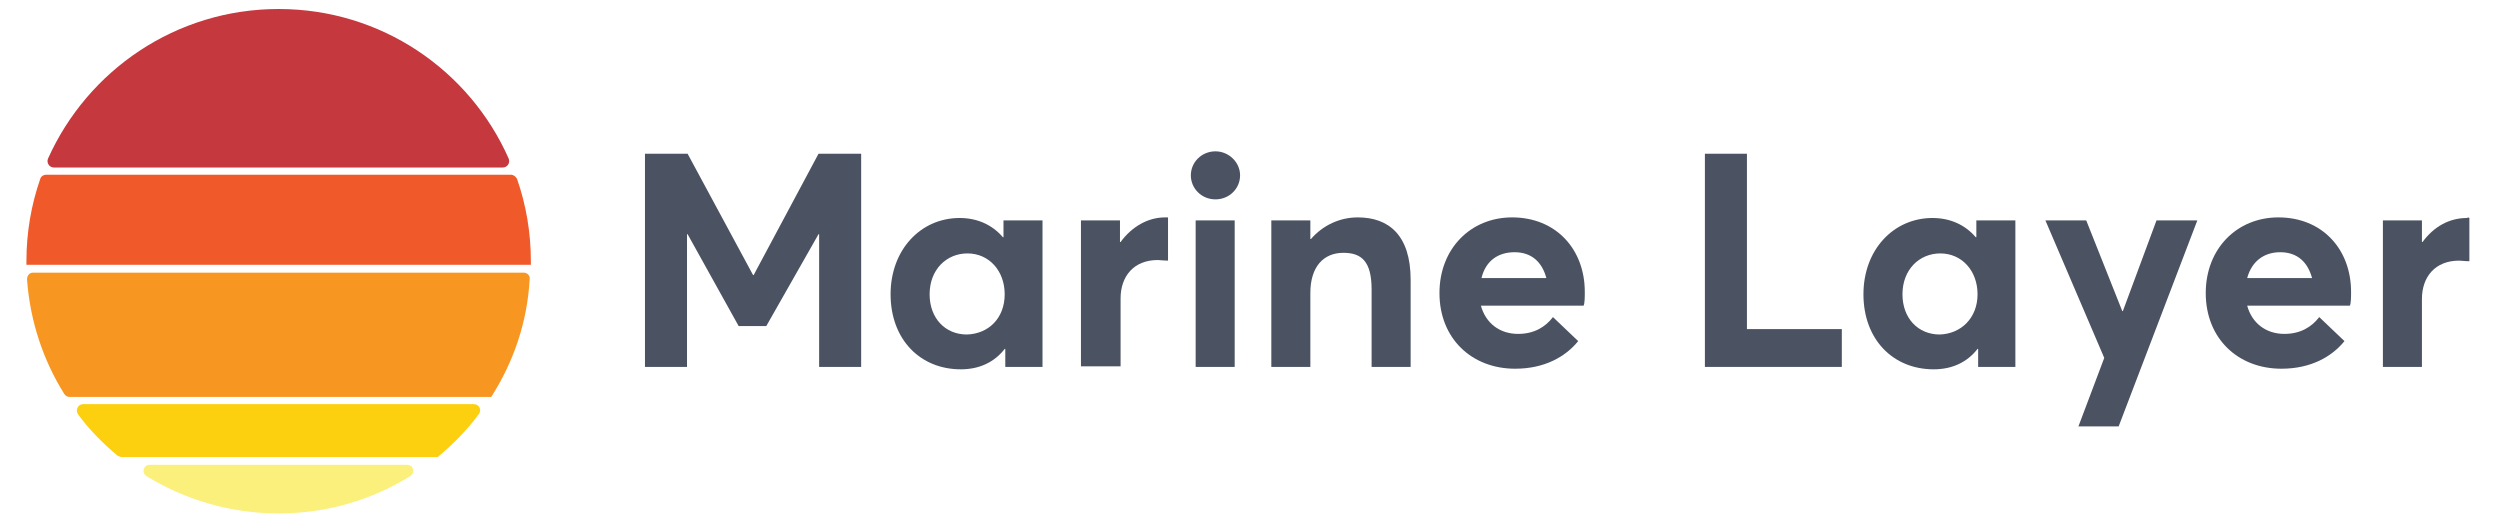
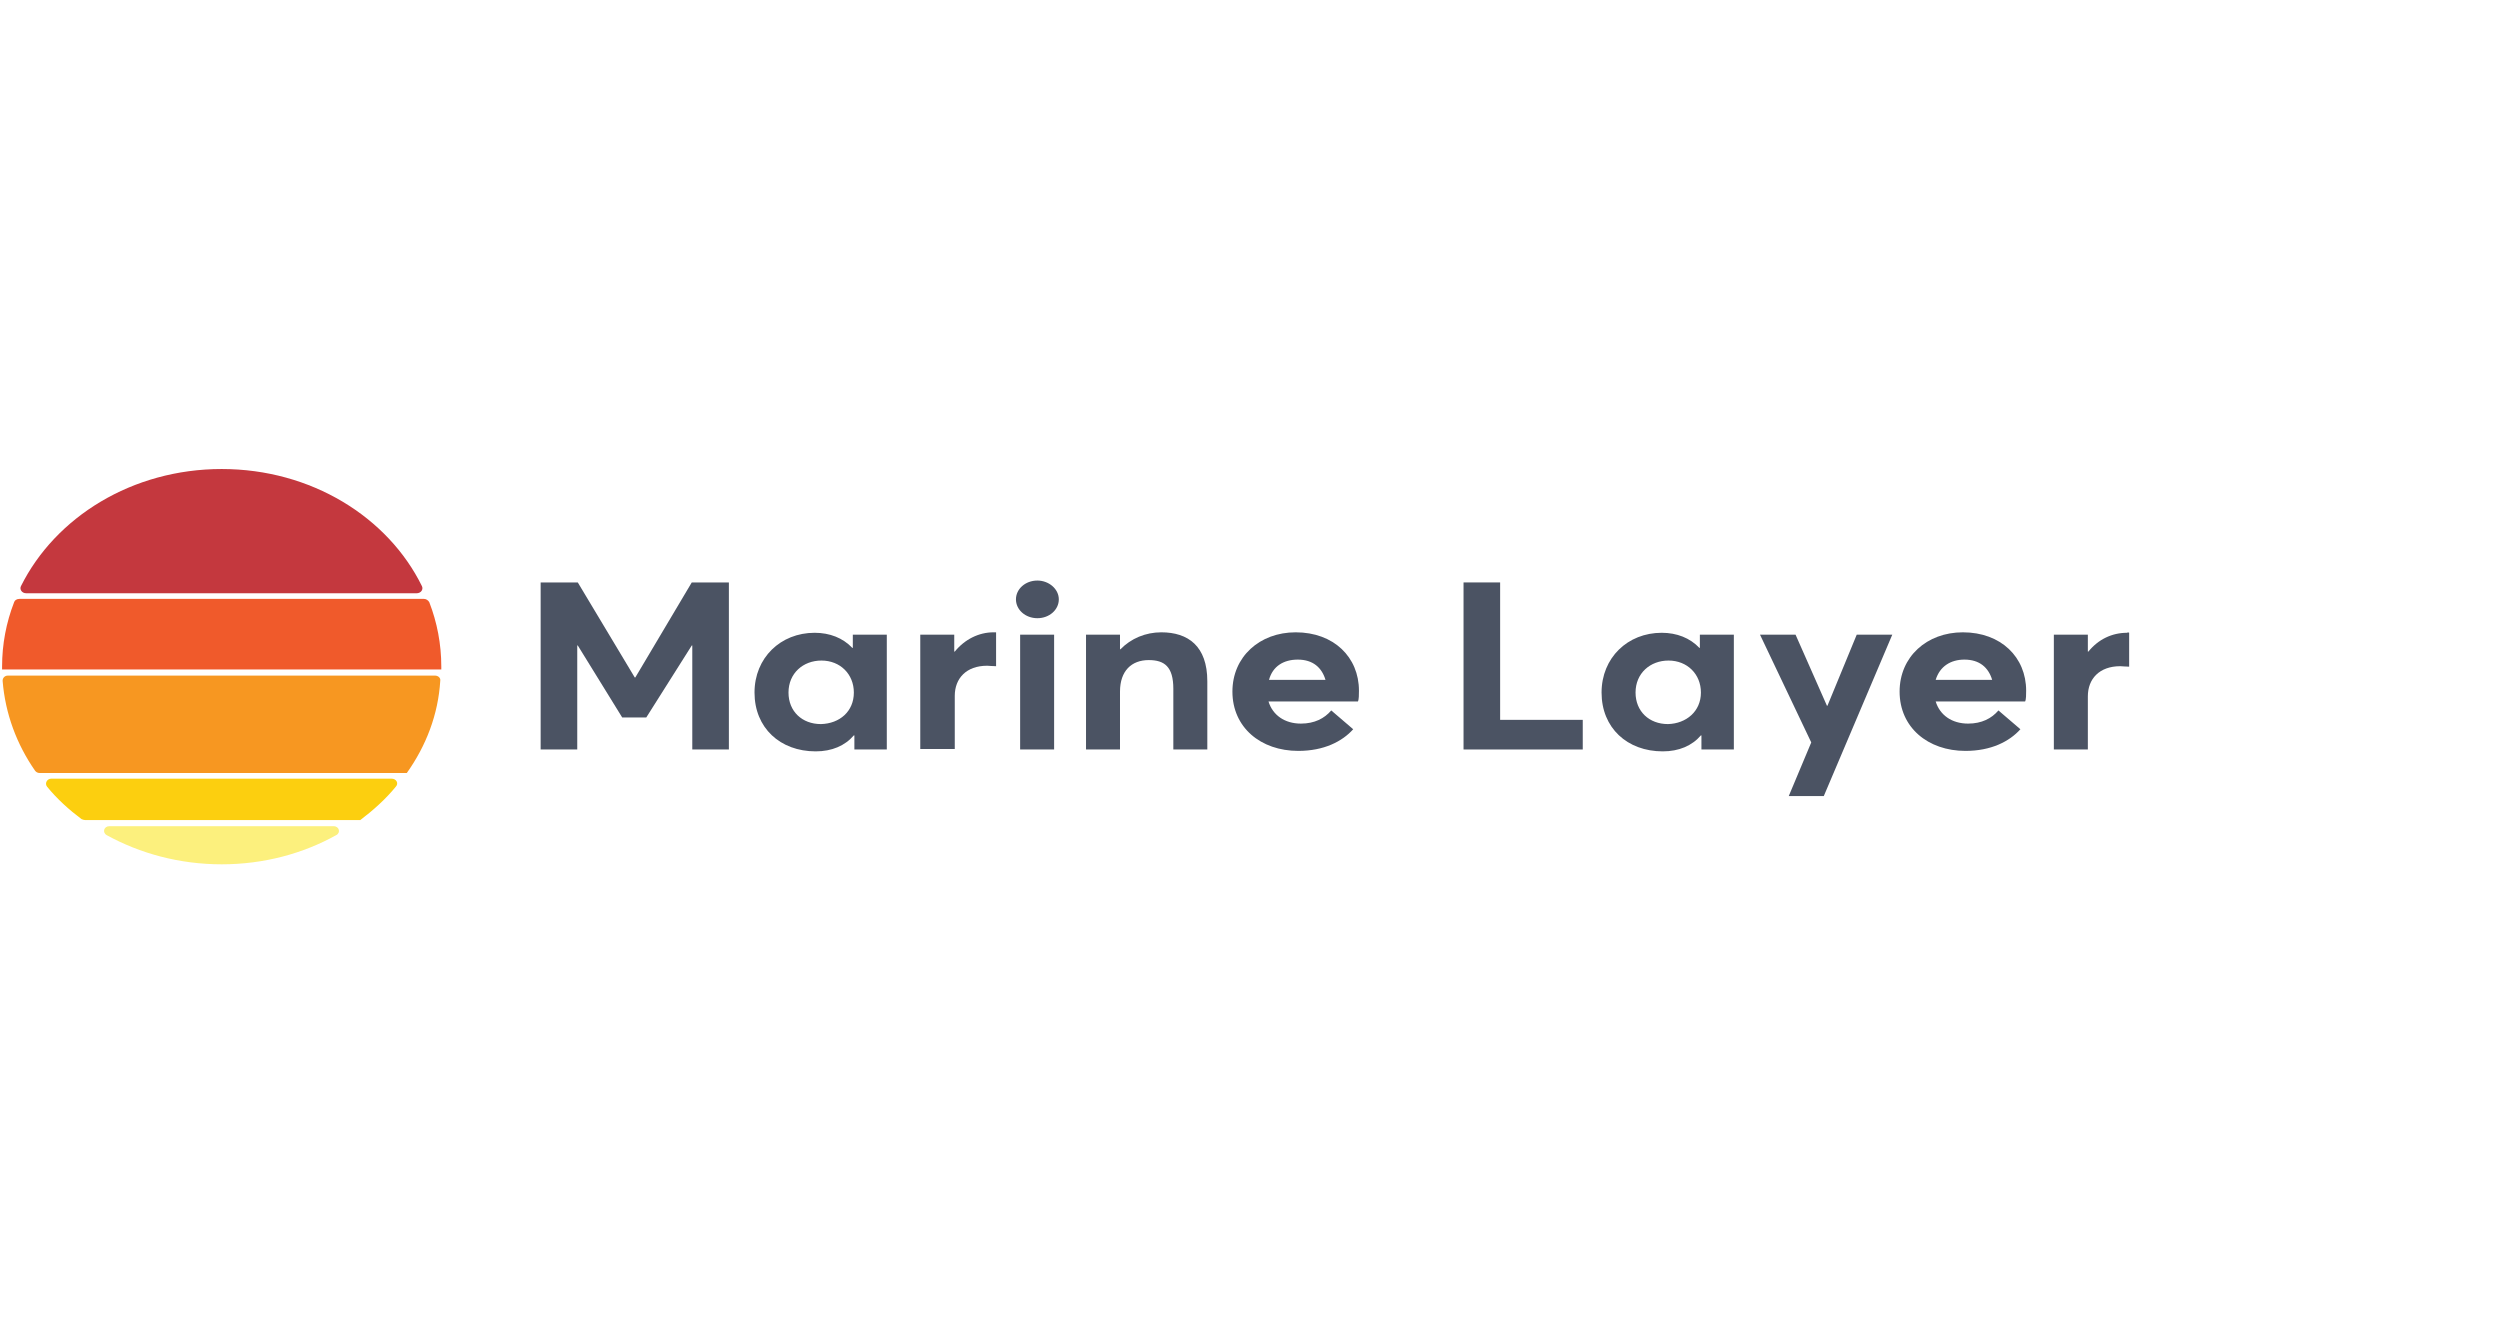
- <svg xmlns="http://www.w3.org/2000/svg" version="1.1" id="Layer_1" x="0px" y="0px" viewBox="0 0 416.3 87" style="enable-background:new 0 0 416.3 87;" xml:space="preserve">
-   <style type="text/css">
- 	.st0{fill:#FCF07D;}
- 	.st1{fill:#C4383E;}
- 	.st2{fill:#F05A2B;}
- 	.st3{fill:#F79721;}
- 	.st4{fill:#FCCF0F;}
- 	.st5{fill:#4B5363;}
- </style>
-   <path class="st0" d="M46.4,85.5c-8.1,0-15.6-2.3-22-6.2c-0.9-0.6-0.5-1.9,0.5-1.9h42.9c1.1,0,1.4,1.4,0.5,1.9  C62,83.2,54.5,85.5,46.4,85.5" />
-   <path class="st1" d="M46.4,1.5c17.1,0,31.8,10.2,38.3,24.9c0.3,0.7-0.2,1.5-1,1.5H9c-0.8,0-1.3-0.8-1-1.5  C14.6,11.7,29.3,1.5,46.4,1.5" />
-   <path class="st2" d="M88.4,43.5c0,0.2,0,0.4,0,0.6h-84c0-0.2,0-0.4,0-0.6c0-4.8,0.8-9.4,2.3-13.7c0.1-0.4,0.5-0.7,1-0.7h77.4  c0.4,0,0.8,0.3,1,0.7C87.6,34.1,88.4,38.7,88.4,43.5" />
-   <path class="st3" d="M81.8,66.1H11.6c-0.4,0-0.7-0.2-0.9-0.5C7.2,60,5,53.5,4.5,46.5c0-0.6,0.4-1.1,1-1.1h81.7c0.6,0,1.1,0.5,1,1.1  C87.8,53.7,85.5,60.3,81.8,66.1" />
-   <path class="st4" d="M72.9,76.1H20.3c-0.2,0-0.5-0.1-0.7-0.2c-2.4-2-4.7-4.3-6.6-6.9c-0.5-0.7,0-1.7,0.8-1.7h65.1  c0.9,0,1.4,1,0.8,1.7C77.8,71.6,75.4,74,72.9,76.1" />
-   <path class="st5" d="M143.4,25.6v35.5h-7V39h-0.1l-8.7,15.3h-4.6L114.5,39h-0.1v22.1h-7V25.6h7.1l10.9,20.2h0.1l10.8-20.2H143.4z" />
-   <path class="st5" d="M173.6,36.7v24.4h-6.2v-3h-0.1c-1.7,2.2-4.2,3.4-7.3,3.4c-6.8,0-11.7-5-11.7-12.5c0-7.4,5-12.7,11.5-12.7  c2.9,0,5.4,1.1,7.2,3.2h0.1v-2.8L173.6,36.7z M167.3,49c0-3.9-2.6-6.8-6.2-6.8c-3.5,0-6.3,2.7-6.3,6.8c0,4,2.6,6.7,6.2,6.7  C164.6,55.6,167.3,53,167.3,49z" />
-   <path class="st5" d="M194,36.2c0.2,0,0.4,0,0.5,0v7.2c-0.7,0-1.4-0.1-1.7-0.1c-4,0-6.2,2.7-6.2,6.4v11.3H180V36.7h6.5v3.6h0.1  C188.5,37.7,191.2,36.2,194,36.2L194,36.2z" />
-   <path class="st5" d="M198.3,29.2c0-2.2,1.8-4,4.1-4c2.2,0,4.1,1.8,4.1,4c0,2.2-1.8,4-4.1,4C200.1,33.2,198.3,31.4,198.3,29.2z   M199.1,36.7h6.5v24.4h-6.5V36.7z" />
-   <path class="st5" d="M234.9,46.6v14.5h-6.5V48.2c0-4.7-1.7-6.1-4.7-6.1c-3.3,0-5.5,2.3-5.5,6.7v12.3h-6.5V36.7h6.5v3.1h0.1  c2-2.3,4.8-3.6,7.8-3.6C231.2,36.2,234.9,39.1,234.9,46.6z" />
-   <path class="st5" d="M263.9,48.6c0,0.8,0,1.9-0.2,2.3h-17.1c0.8,2.9,3.1,4.7,6.2,4.7c2.6,0,4.5-1.1,5.8-2.8l4.2,4  c-2.1,2.6-5.6,4.6-10.5,4.6c-7.2,0-12.6-5-12.6-12.6c0-7.4,5.2-12.6,12.1-12.6C259.1,36.2,263.9,41.5,263.9,48.6L263.9,48.6z   M246.7,46.3h10.8c-0.7-2.6-2.4-4.3-5.3-4.3C249.5,42,247.4,43.4,246.7,46.3z" />
-   <path class="st5" d="M283.9,25.6h7v29.2h15.8v6.3h-22.8V25.6z" />
-   <path class="st5" d="M335.6,36.7v24.4h-6.2v-3h-0.1c-1.7,2.2-4.2,3.4-7.3,3.4c-6.8,0-11.7-5-11.7-12.5c0-7.4,5-12.7,11.5-12.7  c2.9,0,5.4,1.1,7.2,3.2h0.1v-2.8L335.6,36.7z M329.3,49c0-3.9-2.6-6.8-6.2-6.8c-3.5,0-6.3,2.7-6.3,6.8c0,4,2.6,6.7,6.2,6.7  C326.5,55.6,329.3,53,329.3,49z" />
-   <path class="st5" d="M365.9,36.7L352.8,71h-6.7l4.3-11.4l-9.8-22.9h6.8l6,15.1h0.1l5.6-15.1H365.9z" />
-   <path class="st5" d="M391.5,48.6c0,0.8,0,1.9-0.2,2.3h-17.1c0.8,2.9,3.1,4.7,6.2,4.7c2.6,0,4.5-1.1,5.8-2.8l4.2,4  c-2.1,2.6-5.6,4.6-10.5,4.6c-7.2,0-12.6-5-12.6-12.6c0-7.4,5.2-12.6,12.1-12.6C386.7,36.2,391.5,41.5,391.5,48.6L391.5,48.6z   M374.2,46.3H385c-0.7-2.6-2.4-4.3-5.3-4.3C377.1,42,375,43.4,374.2,46.3z" />
-   <path class="st5" d="M411.2,36.3v7.2c-0.7,0-1.4-0.1-1.7-0.1c-4,0-6.2,2.7-6.2,6.4v11.3h-6.5V36.7h6.5v3.6h0.1c1.9-2.6,4.5-4,7.4-4  C410.9,36.2,411.1,36.2,411.2,36.3z" />
+ <svg xmlns="http://www.w3.org/2000/svg" width="150px" height="80px" viewBox="0 0 150 24" version="1.1">
+   <defs />
+   <g id="Page-1" stroke="none" stroke-width="1" fill="none" fill-rule="evenodd">
+     <g id="marine_layer" fill-rule="nonzero">
+       <path d="M13.302,23.859 C10.761,23.859 8.408,23.209 6.4,22.108 C6.118,21.939 6.243,21.572 6.557,21.572 L20.016,21.572 C20.361,21.572 20.455,21.967 20.173,22.108 C18.196,23.209 15.843,23.859 13.302,23.859" id="Shape" fill="#FCF07D" />
+       <path d="M13.302,0.141 C18.667,0.141 23.278,3.021 25.318,7.172 C25.412,7.369 25.255,7.595 25.004,7.595 L1.569,7.595 C1.318,7.595 1.161,7.369 1.255,7.172 C3.325,3.021 7.937,0.141 13.302,0.141" id="Shape" fill="#C4383E" />
+       <path d="M26.478,12 C26.478,12.056 26.478,12.113 26.478,12.169 L0.125,12.169 C0.125,12.113 0.125,12.056 0.125,12 C0.125,10.645 0.376,9.346 0.847,8.132 C0.878,8.019 1.004,7.934 1.161,7.934 L25.443,7.934 C25.569,7.934 25.694,8.019 25.757,8.132 C26.227,9.346 26.478,10.645 26.478,12" id="Shape" fill="#F05A2B" />
+       <path d="M24.408,18.381 L2.384,18.381 C2.259,18.381 2.165,18.325 2.102,18.24 C1.004,16.659 0.314,14.824 0.157,12.847 C0.157,12.678 0.282,12.536 0.471,12.536 L26.102,12.536 C26.29,12.536 26.447,12.678 26.416,12.847 C26.29,14.88 25.569,16.744 24.408,18.381" id="Shape" fill="#F79721" />
+       <path d="M21.616,21.205 L5.114,21.205 C5.051,21.205 4.957,21.176 4.894,21.148 C4.141,20.584 3.42,19.934 2.824,19.2 C2.667,19.002 2.824,18.72 3.075,18.72 L23.498,18.72 C23.78,18.72 23.937,19.002 23.749,19.2 C23.153,19.934 22.4,20.612 21.616,21.205" id="Shape" fill="#FCCF0F" />
+       <polygon id="Shape" fill="#4B5363" points="43.733 6.946 43.733 16.969 41.537 16.969 41.537 10.729 41.506 10.729 38.776 15.049 37.333 15.049 34.667 10.729 34.635 10.729 34.635 16.969 32.439 16.969 32.439 6.946 34.667 6.946 38.086 12.649 38.118 12.649 41.506 6.946" />
+       <path d="M53.208,10.08 L53.208,16.969 L51.263,16.969 L51.263,16.122 L51.231,16.122 C50.698,16.744 49.914,17.082 48.941,17.082 C46.808,17.082 45.271,15.671 45.271,13.553 C45.271,11.464 46.839,9.967 48.878,9.967 C49.788,9.967 50.573,10.278 51.137,10.871 L51.169,10.871 L51.169,10.08 L53.208,10.08 Z M51.231,13.553 C51.231,12.452 50.416,11.633 49.286,11.633 C48.188,11.633 47.31,12.395 47.31,13.553 C47.31,14.682 48.125,15.445 49.255,15.445 C50.384,15.416 51.231,14.682 51.231,13.553 Z" id="Shape" fill="#4B5363" />
+       <path d="M59.608,9.939 C59.671,9.939 59.733,9.939 59.765,9.939 L59.765,11.972 C59.545,11.972 59.325,11.944 59.231,11.944 C57.976,11.944 57.286,12.706 57.286,13.751 L57.286,16.941 L55.216,16.941 L55.216,10.08 L57.255,10.08 L57.255,11.096 L57.286,11.096 C57.882,10.362 58.729,9.939 59.608,9.939 L59.608,9.939 Z" id="Shape" fill="#4B5363" />
+       <path d="M60.957,7.962 C60.957,7.341 61.522,6.833 62.243,6.833 C62.933,6.833 63.529,7.341 63.529,7.962 C63.529,8.584 62.965,9.092 62.243,9.092 C61.522,9.092 60.957,8.584 60.957,7.962 Z M61.208,10.08 L63.247,10.08 L63.247,16.969 L61.208,16.969 L61.208,10.08 Z" id="Shape" fill="#4B5363" />
+       <path d="M72.439,12.875 L72.439,16.969 L70.4,16.969 L70.4,13.327 C70.4,12 69.867,11.605 68.925,11.605 C67.89,11.605 67.2,12.254 67.2,13.496 L67.2,16.969 L65.161,16.969 L65.161,10.08 L67.2,10.08 L67.2,10.955 L67.231,10.955 C67.859,10.306 68.737,9.939 69.678,9.939 C71.278,9.939 72.439,10.758 72.439,12.875 Z" id="Shape" fill="#4B5363" />
+       <path d="M81.537,13.44 C81.537,13.666 81.537,13.976 81.475,14.089 L76.11,14.089 C76.361,14.908 77.082,15.416 78.055,15.416 C78.871,15.416 79.467,15.106 79.875,14.626 L81.192,15.755 C80.533,16.489 79.435,17.054 77.898,17.054 C75.639,17.054 73.945,15.642 73.945,13.496 C73.945,11.407 75.576,9.939 77.741,9.939 C80.031,9.939 81.537,11.435 81.537,13.44 L81.537,13.44 Z M76.141,12.791 L79.529,12.791 C79.31,12.056 78.776,11.576 77.867,11.576 C77.02,11.576 76.361,11.972 76.141,12.791 Z" id="Shape" fill="#4B5363" />
+       <polygon id="Shape" fill="#4B5363" points="87.812 6.946 90.008 6.946 90.008 15.191 94.965 15.191 94.965 16.969 87.812 16.969" />
+       <path d="M104.031,10.08 L104.031,16.969 L102.086,16.969 L102.086,16.122 L102.055,16.122 C101.522,16.744 100.737,17.082 99.765,17.082 C97.631,17.082 96.094,15.671 96.094,13.553 C96.094,11.464 97.663,9.967 99.702,9.967 C100.612,9.967 101.396,10.278 101.961,10.871 L101.992,10.871 L101.992,10.08 L104.031,10.08 Z M102.055,13.553 C102.055,12.452 101.239,11.633 100.11,11.633 C99.012,11.633 98.133,12.395 98.133,13.553 C98.133,14.682 98.949,15.445 100.078,15.445 C101.176,15.416 102.055,14.682 102.055,13.553 Z" id="Shape" fill="#4B5363" />
+       <polygon id="Shape" fill="#4B5363" points="113.537 10.08 109.427 19.765 107.325 19.765 108.675 16.546 105.6 10.08 107.733 10.08 109.616 14.344 109.647 14.344 111.404 10.08" />
+       <path d="M121.569,13.44 C121.569,13.666 121.569,13.976 121.506,14.089 L116.141,14.089 C116.392,14.908 117.114,15.416 118.086,15.416 C118.902,15.416 119.498,15.106 119.906,14.626 L121.224,15.755 C120.565,16.489 119.467,17.054 117.929,17.054 C115.671,17.054 113.976,15.642 113.976,13.496 C113.976,11.407 115.608,9.939 117.773,9.939 C120.063,9.939 121.569,11.435 121.569,13.44 L121.569,13.44 Z M116.141,12.791 L119.529,12.791 C119.31,12.056 118.776,11.576 117.867,11.576 C117.051,11.576 116.392,11.972 116.141,12.791 Z" id="Shape" fill="#4B5363" />
+       <path d="M127.749,9.967 L127.749,12 C127.529,12 127.31,11.972 127.216,11.972 C125.961,11.972 125.271,12.734 125.271,13.779 L125.271,16.969 L123.231,16.969 L123.231,10.08 L125.271,10.08 L125.271,11.096 L125.302,11.096 C125.898,10.362 126.714,9.967 127.624,9.967 C127.655,9.939 127.718,9.939 127.749,9.967 Z" id="Shape" fill="#4B5363" />
+     </g>
+   </g>
</svg>
